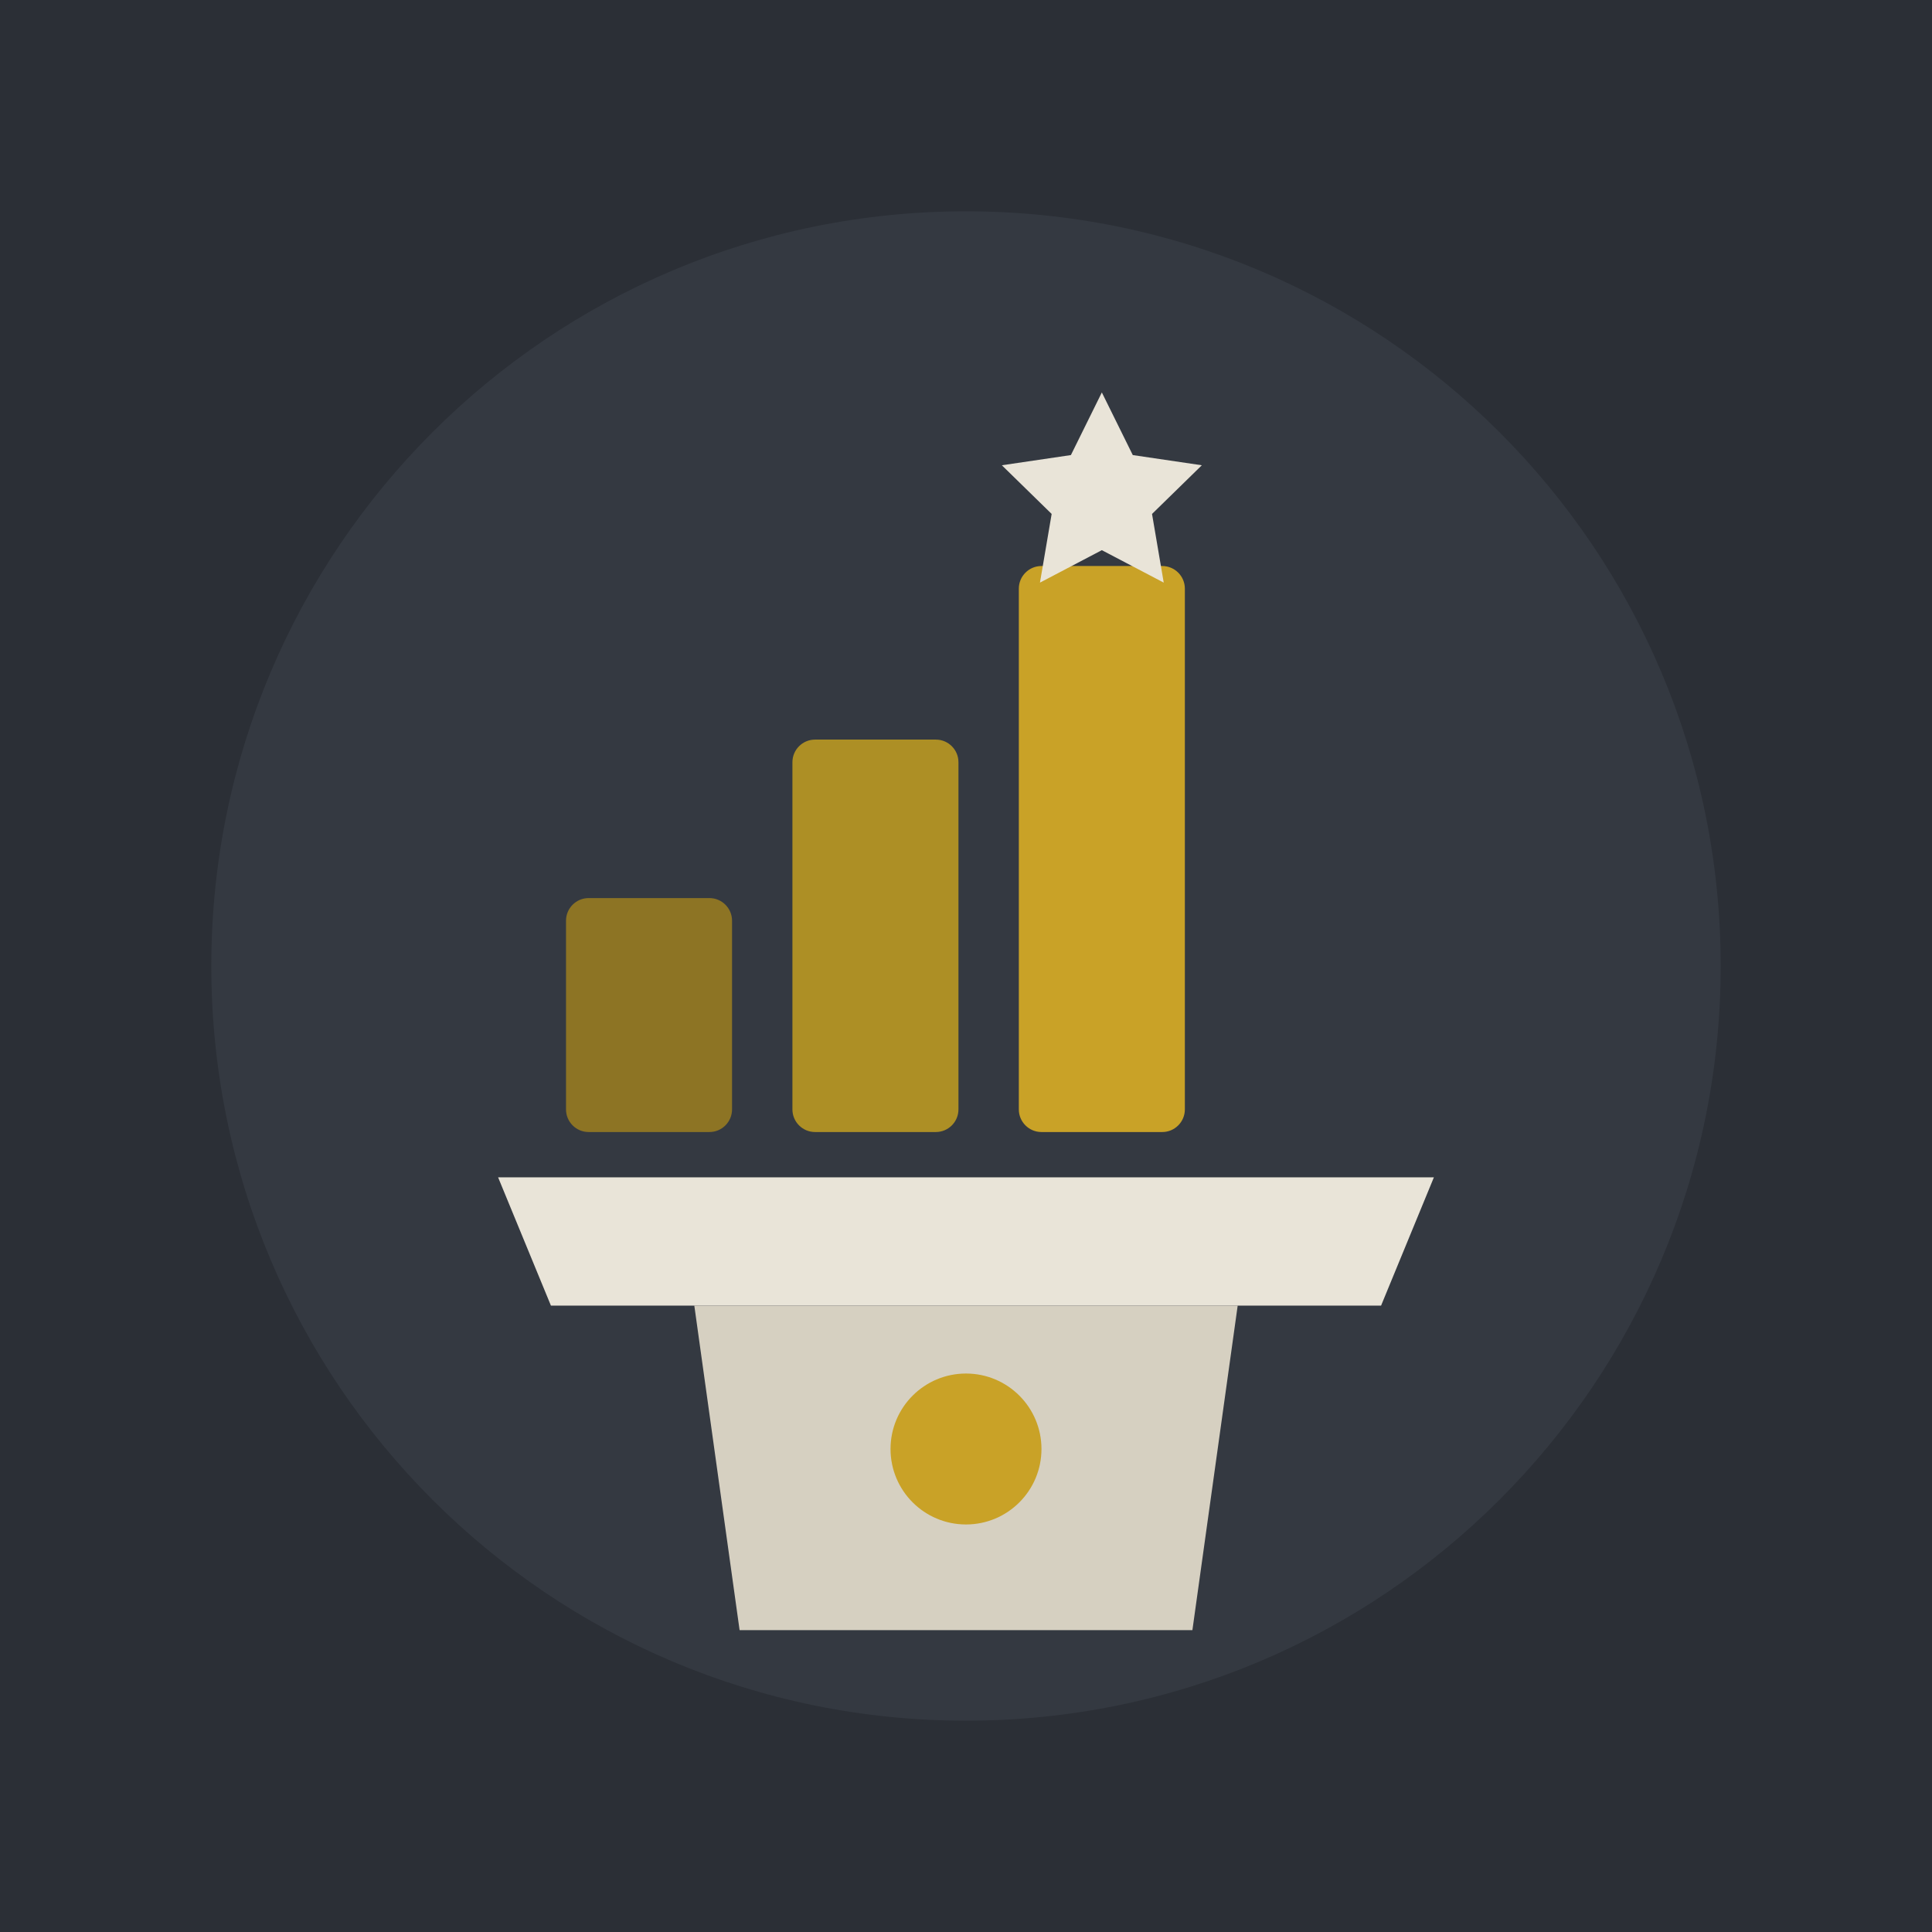
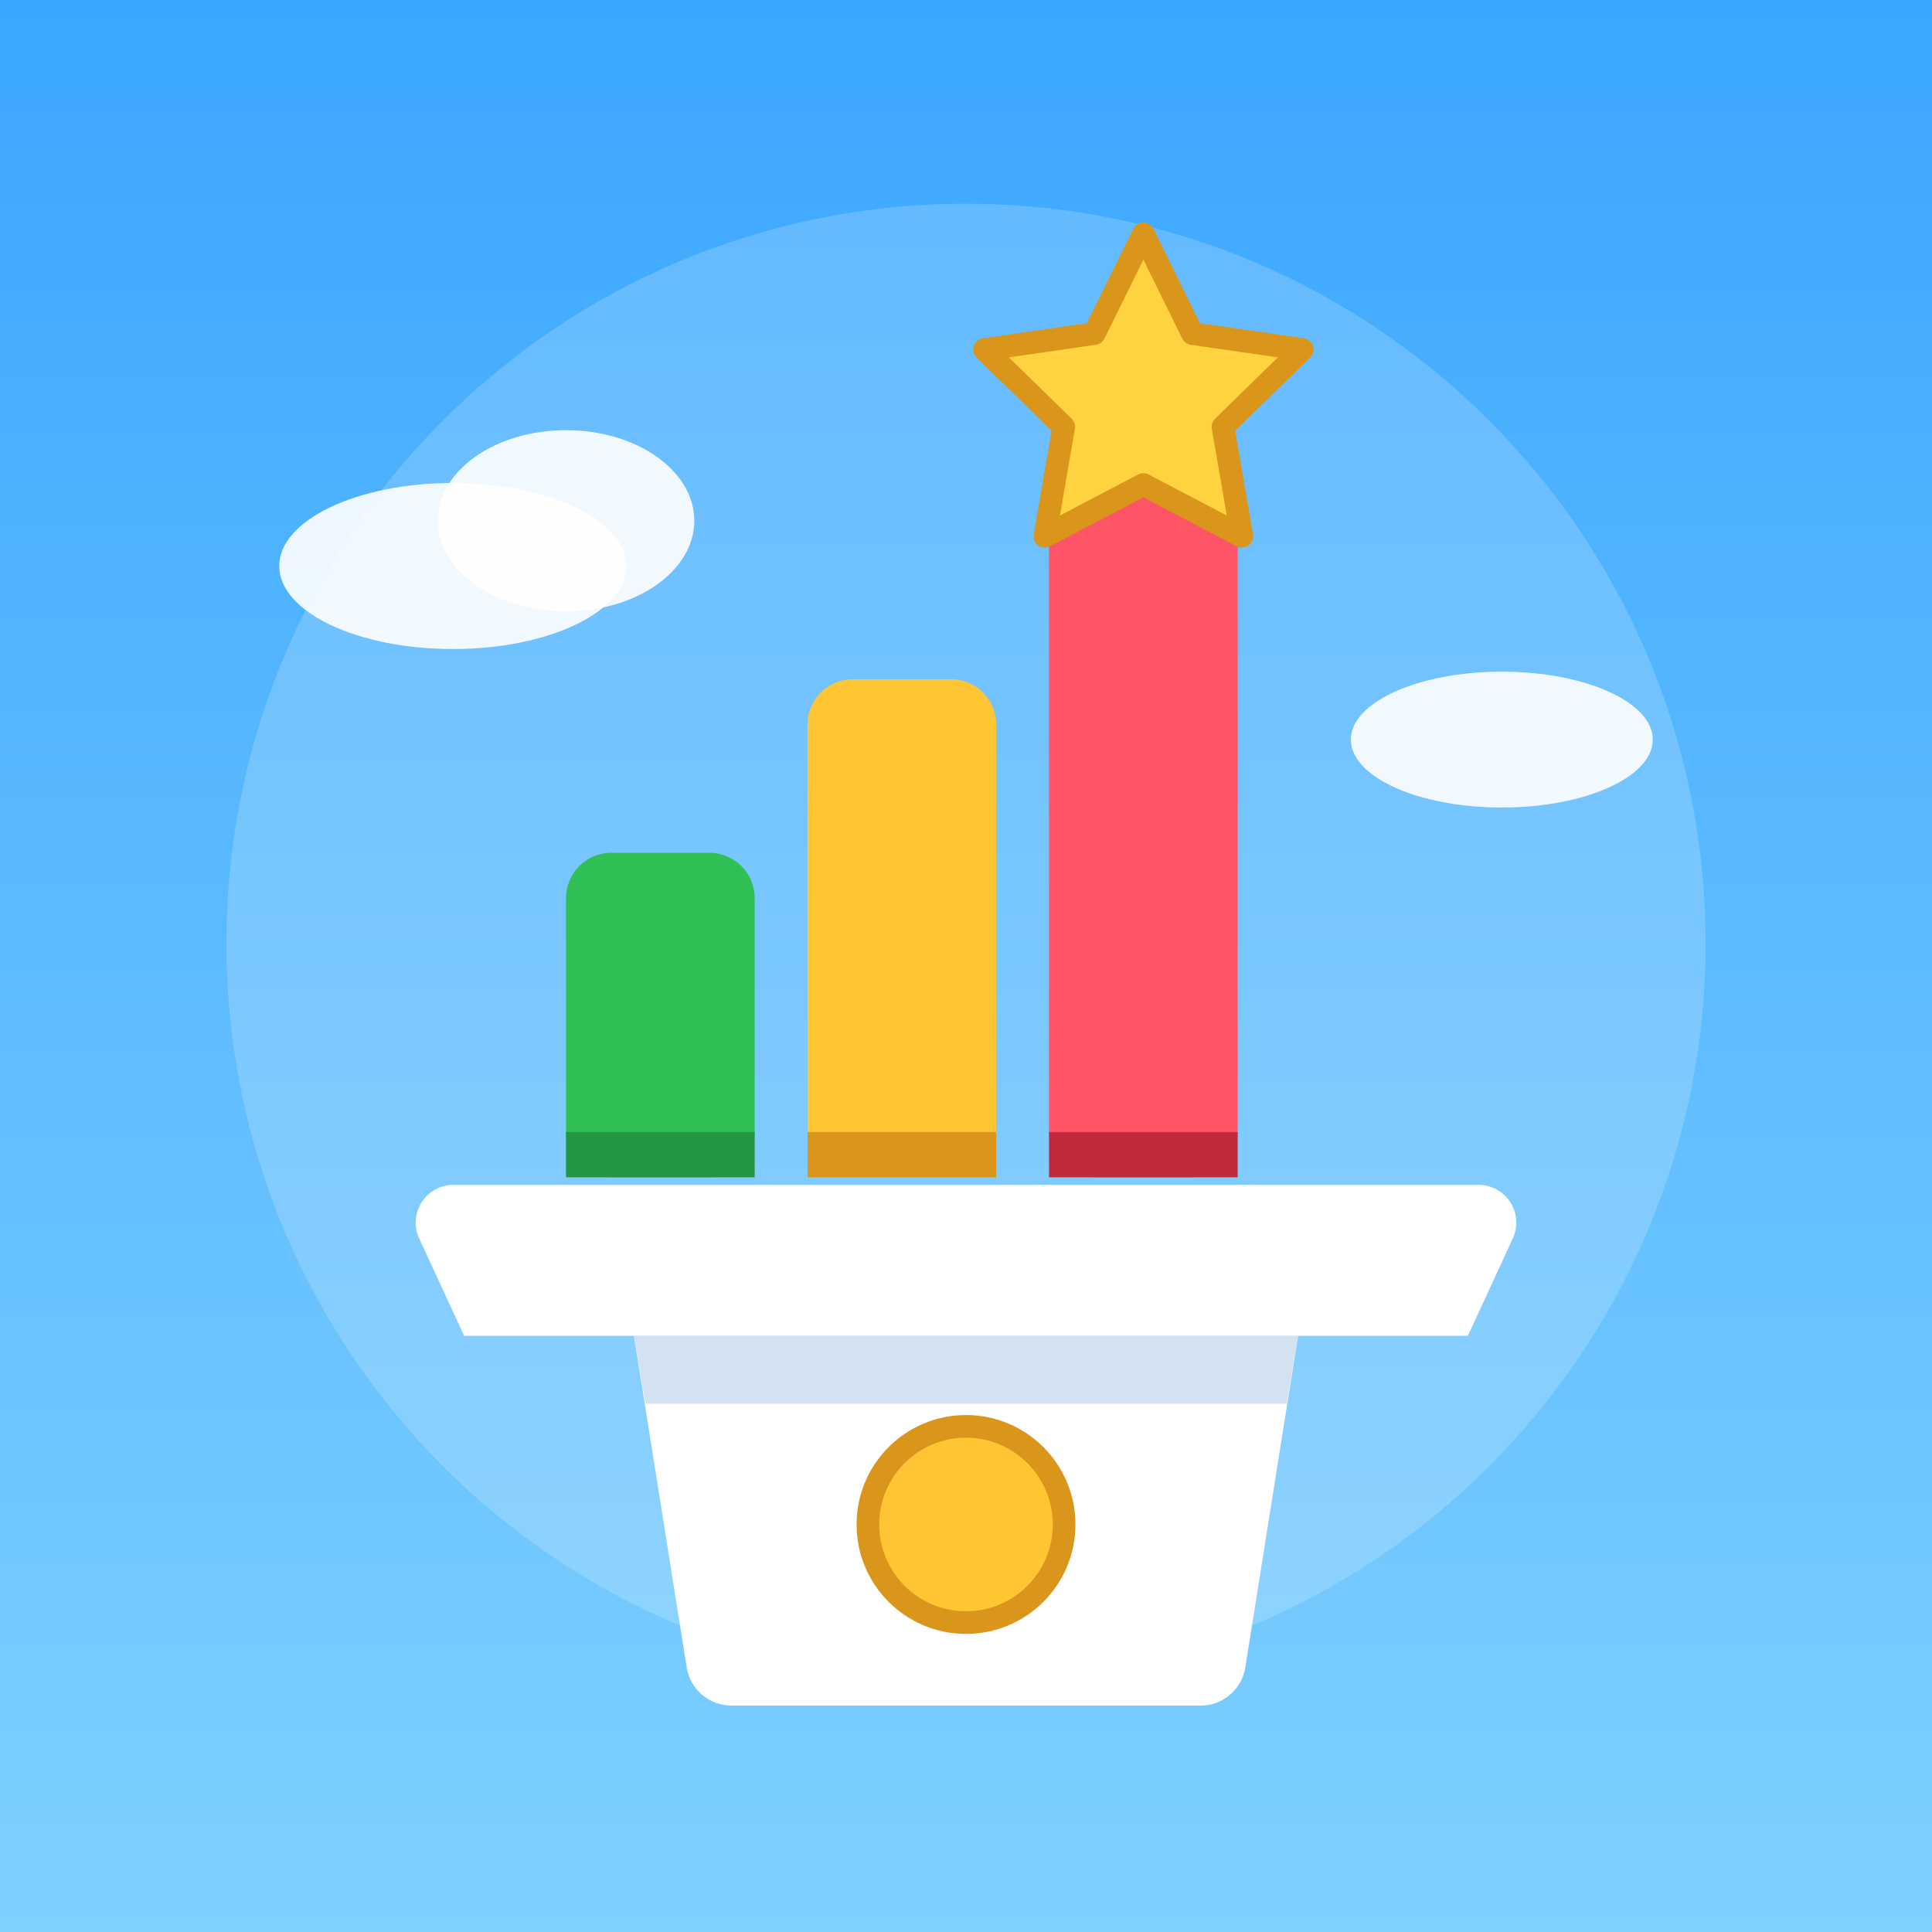
<svg xmlns="http://www.w3.org/2000/svg" viewBox="0 0 512 512">
-   <rect width="512" height="512" fill="#2b2f36" />
-   <circle cx="256" cy="256" r="200" fill="#343941" />
-   <rect x="150" y="238" width="44" height="62" rx="6" fill="#8d7424" />
-   <rect x="210" y="196" width="44" height="104" rx="6" fill="#ad8f25" />
-   <rect x="270" y="150" width="44" height="150" rx="6" fill="#c9a227" />
-   <path d="M292 104 l8.2 16.6 18.3 2.7 -13.2 12.9 3.1 18.2 -16.4 -8.6 -16.4 8.6 3.1 -18.2 -13.2 -12.9 18.3 -2.7z" fill="#e9e4d8" />
-   <path d="M132 312 h248 l-14 34 h-220z" fill="#e9e4d8" />
-   <path d="M184 346 h144 l-12 86 h-120z" fill="#d6d0c1" />
-   <rect x="236" y="364" width="40" height="40" rx="20" fill="#c9a227" />
+   <defs>
+     <linearGradient id="sky" x1="0" y1="0" x2="0" y2="1">
+       <stop offset="0" stop-color="#3aa6ff" />
+       <stop offset="1" stop-color="#7fd0ff" />
+     </linearGradient>
+   </defs>
+   <rect width="512" height="512" fill="url(#sky)" />
+   <circle cx="256" cy="250" r="196" fill="#ffffff" fill-opacity="0.18" />
+   <ellipse cx="120" cy="150" rx="46" ry="22" fill="#ffffff" fill-opacity="0.9" />
+   <ellipse cx="150" cy="138" rx="34" ry="24" fill="#ffffff" fill-opacity="0.9" />
+   <ellipse cx="398" cy="196" rx="40" ry="18" fill="#ffffff" fill-opacity="0.9" />
+   <rect x="150" y="226" width="50" height="86" rx="12" fill="#2fbf55" />
+   <rect x="150" y="300" width="50" height="12" fill="#23963f" />
+   <rect x="214" y="180" width="50" height="132" rx="12" fill="#ffc533" />
+   <rect x="214" y="300" width="50" height="12" fill="#d9961a" />
+   <rect x="278" y="128" width="50" height="184" rx="12" fill="#ff5466" />
+   <rect x="278" y="300" width="50" height="12" fill="#c22a3c" />
+   <path d="M303 62 l13 26.4 29.1 4.2 -21 20.5 5 29 -26.1 -13.7 -26.1 13.7 5 -29 -21 -20.5 29.1 -4.2z" fill="#ffd23f" stroke="#d9961a" stroke-width="6" stroke-linejoin="round" />
+   <path d="M120 314 h272 a10 10 0 0 1 9 14 l-12 26 h-266 l-12 -26 a10 10 0 0 1 9 -14z" fill="#ffffff" />
+   <path d="M168 354 h176 l-14 88 a12 12 0 0 1 -12 10 h-124 a12 12 0 0 1 -12 -10z" fill="#ffffff" />
+   <path d="M168 354 h176 l-3 18 h-170z" fill="#d3e2f1" />
+   <circle cx="256" cy="404" r="26" fill="#ffc533" stroke="#d9961a" stroke-width="6" />
</svg>
